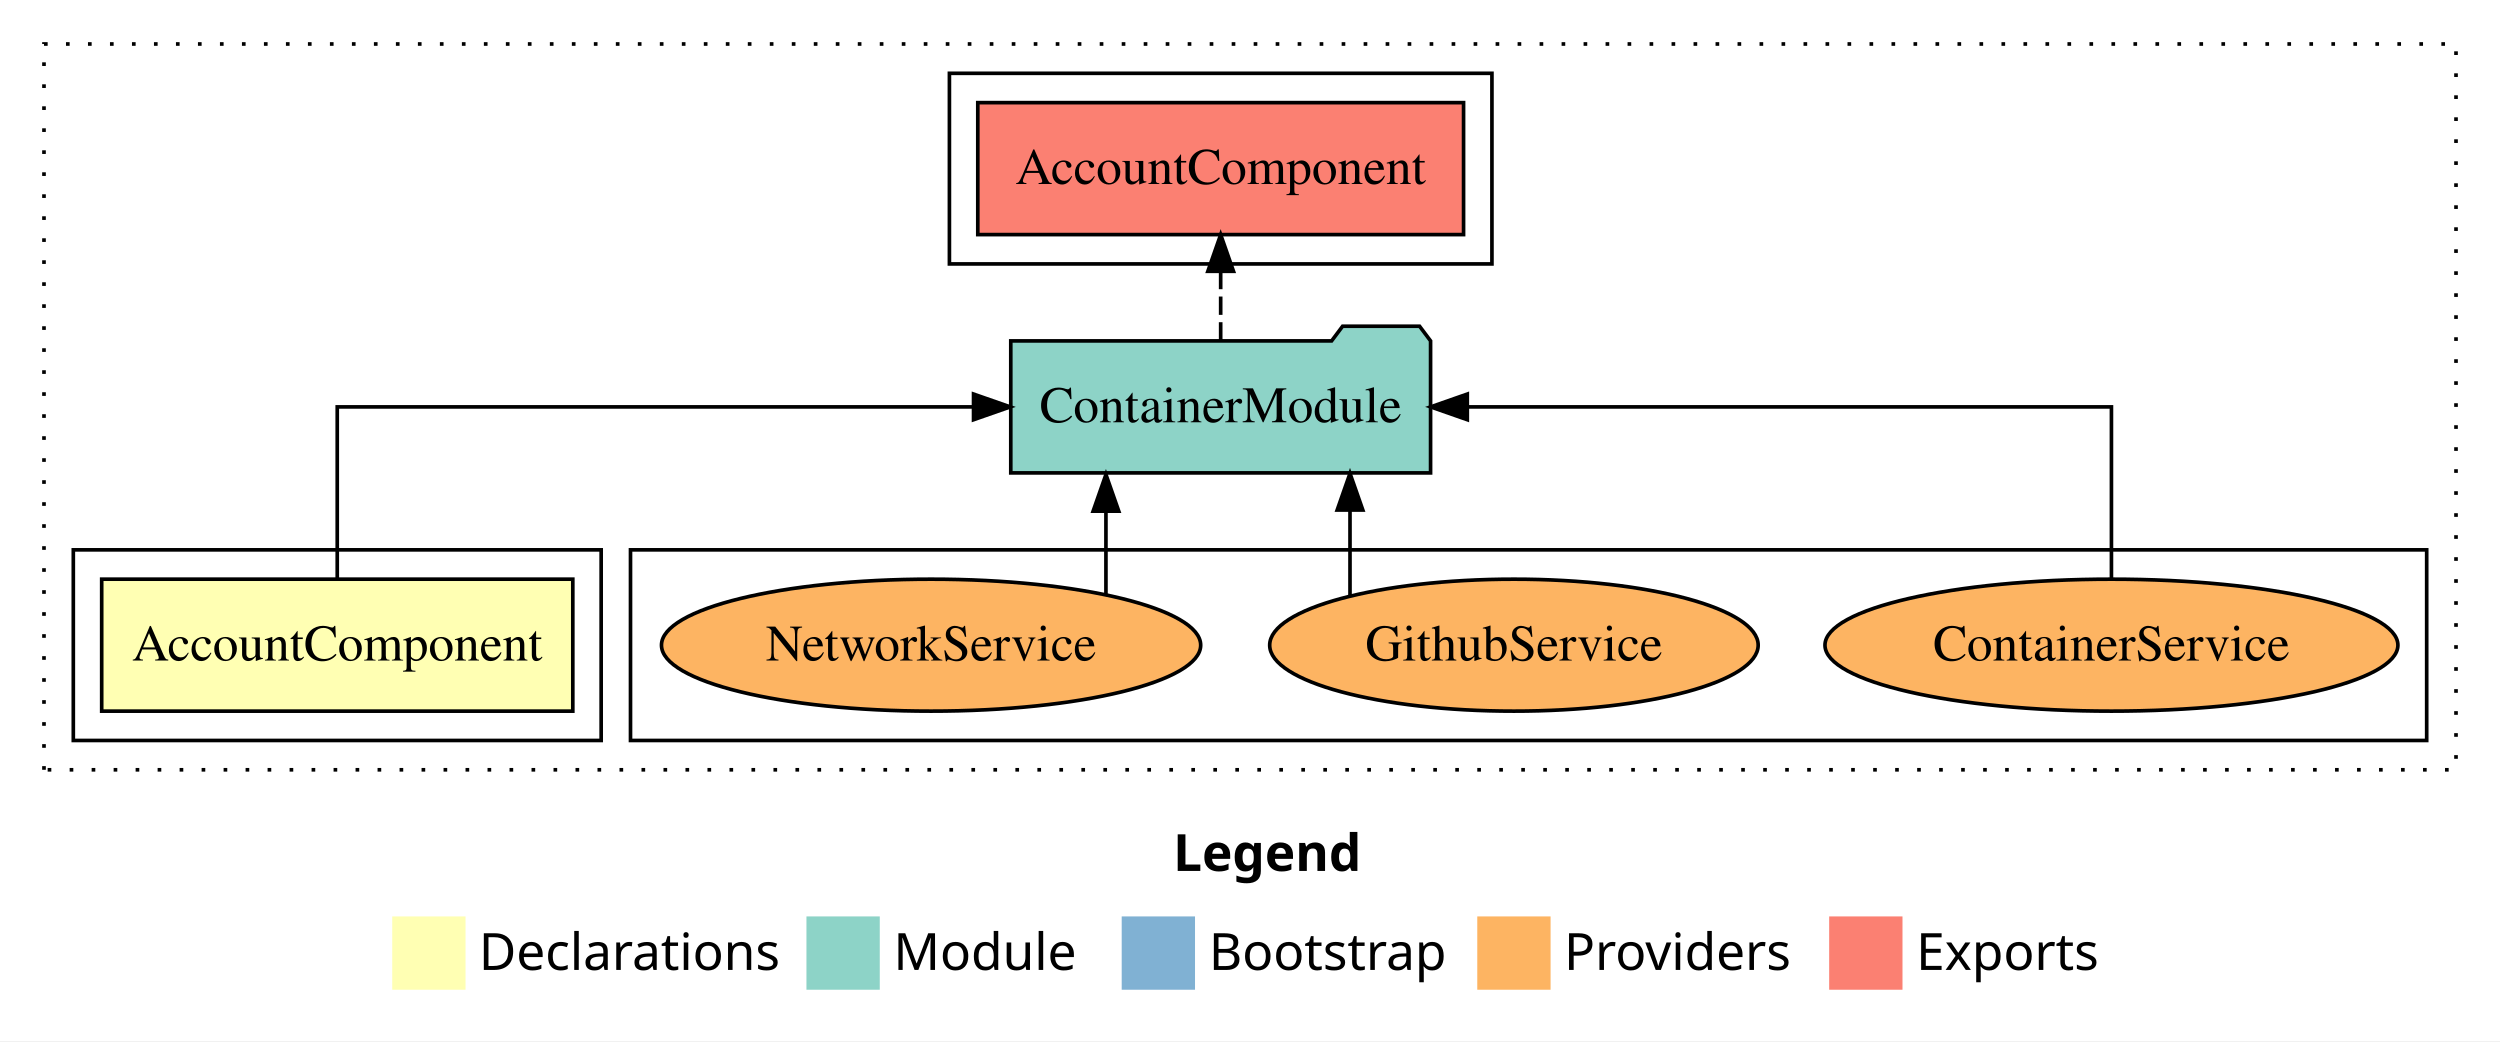
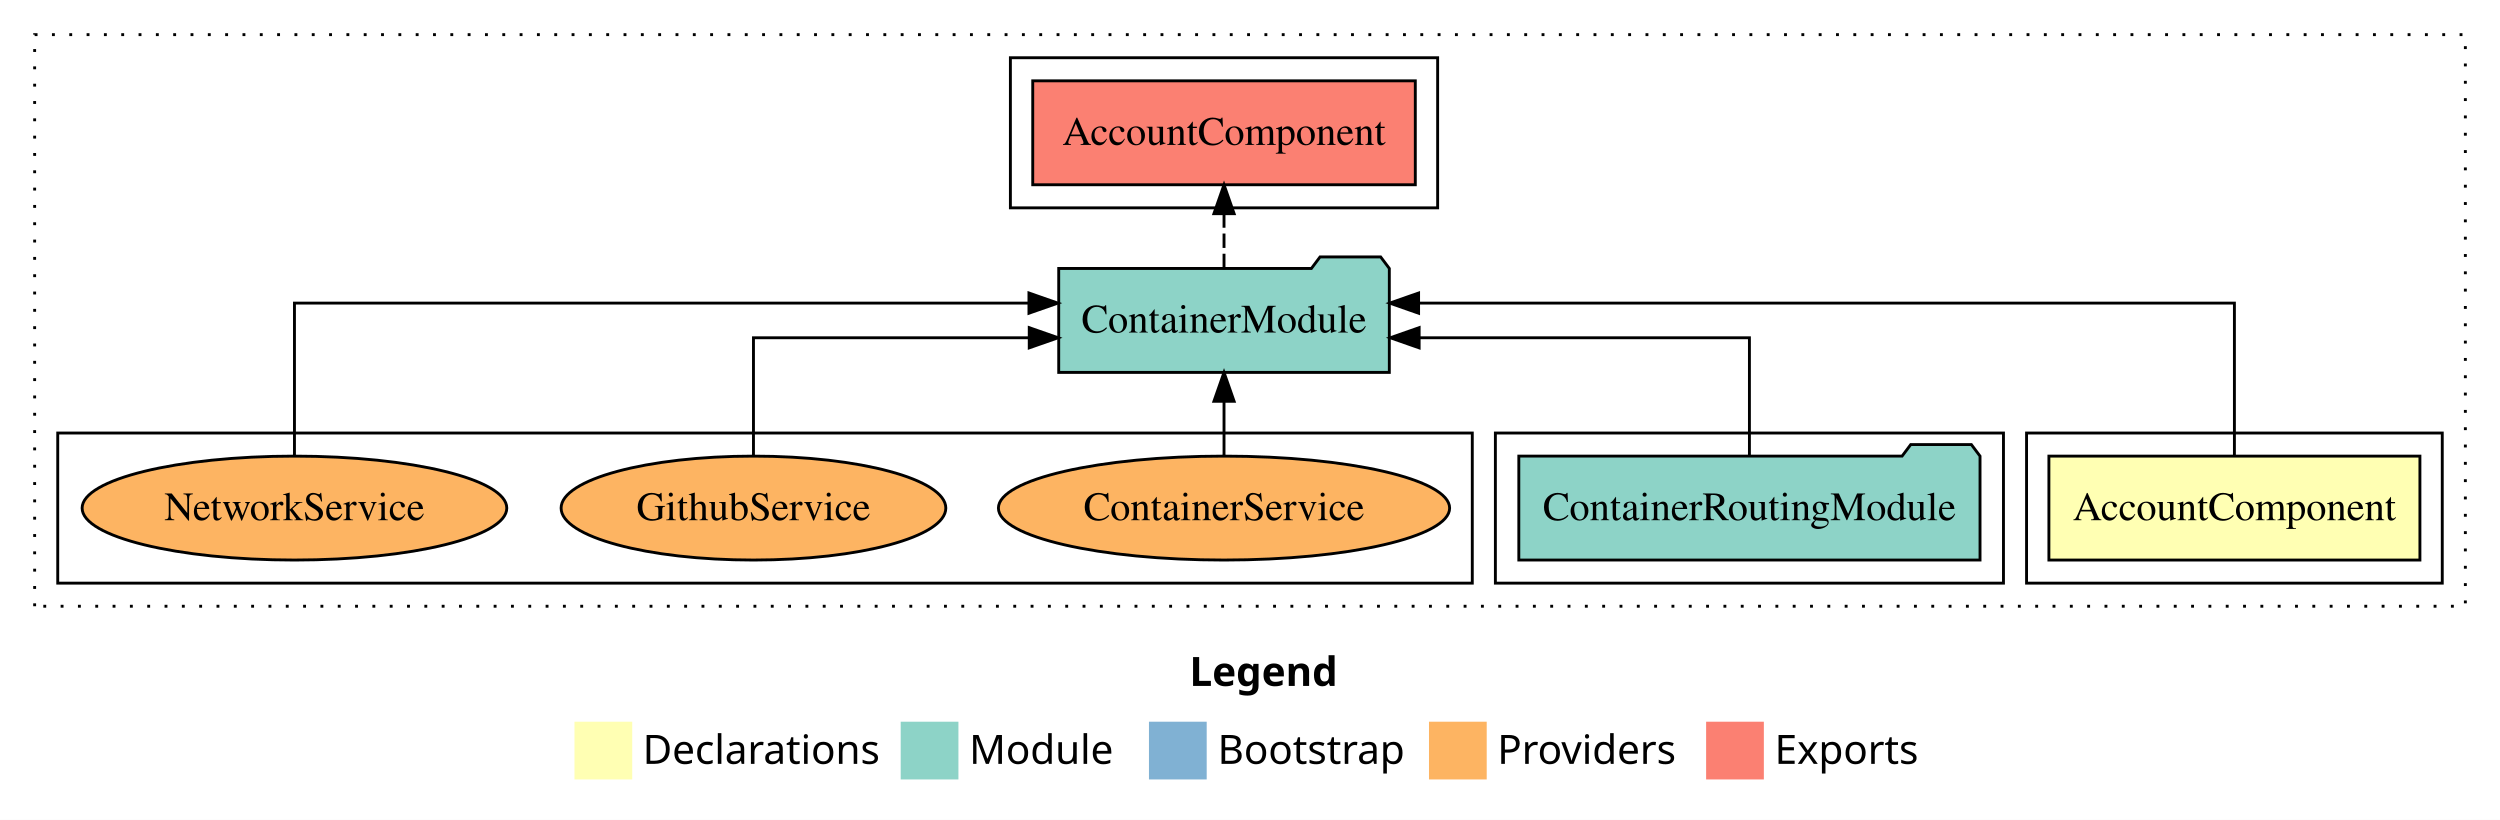
- <svg xmlns="http://www.w3.org/2000/svg" width="682pt" height="284pt" viewBox="0.00 0.00 682.00 284.00">
+ <svg xmlns="http://www.w3.org/2000/svg" width="866pt" height="284pt" viewBox="0.00 0.00 866.00 284.00">
  <g id="graph0" class="graph" transform="scale(1 1) rotate(0) translate(4 280)">
-     <polygon fill="white" stroke="transparent" points="-4,4 -4,-280 678,-280 678,4 -4,4" />
-     <text text-anchor="start" x="316.01" y="-42.4" font-family="sans-serif" font-weight="bold" font-size="14.00">Legend</text>
-     <polygon fill="#ffffb3" stroke="transparent" points="103,-10 103,-30 123,-30 123,-10 103,-10" />
-     <text text-anchor="start" x="126.63" y="-15.4" font-family="sans-serif" font-size="14.00">  Declarations</text>
-     <polygon fill="#8dd3c7" stroke="transparent" points="216,-10 216,-30 236,-30 236,-10 216,-10" />
-     <text text-anchor="start" x="239.73" y="-15.4" font-family="sans-serif" font-size="14.00">  Module</text>
-     <polygon fill="#80b1d3" stroke="transparent" points="302,-10 302,-30 322,-30 322,-10 302,-10" />
-     <text text-anchor="start" x="325.78" y="-15.4" font-family="sans-serif" font-size="14.00">  Bootstrap</text>
-     <polygon fill="#fdb462" stroke="transparent" points="399,-10 399,-30 419,-30 419,-10 399,-10" />
-     <text text-anchor="start" x="422.67" y="-15.4" font-family="sans-serif" font-size="14.00">  Providers</text>
-     <polygon fill="#fb8072" stroke="transparent" points="495,-10 495,-30 515,-30 515,-10 495,-10" />
-     <text text-anchor="start" x="518.73" y="-15.4" font-family="sans-serif" font-size="14.00">  Exports</text>
+     <polygon fill="white" stroke="transparent" points="-4,4 -4,-280 862,-280 862,4 -4,4" />
+     <text text-anchor="start" x="408.01" y="-42.4" font-family="sans-serif" font-weight="bold" font-size="14.00">Legend</text>
+     <polygon fill="#ffffb3" stroke="transparent" points="195,-10 195,-30 215,-30 215,-10 195,-10" />
+     <text text-anchor="start" x="218.63" y="-15.4" font-family="sans-serif" font-size="14.00">  Declarations</text>
+     <polygon fill="#8dd3c7" stroke="transparent" points="308,-10 308,-30 328,-30 328,-10 308,-10" />
+     <text text-anchor="start" x="331.73" y="-15.4" font-family="sans-serif" font-size="14.00">  Module</text>
+     <polygon fill="#80b1d3" stroke="transparent" points="394,-10 394,-30 414,-30 414,-10 394,-10" />
+     <text text-anchor="start" x="417.78" y="-15.4" font-family="sans-serif" font-size="14.00">  Bootstrap</text>
+     <polygon fill="#fdb462" stroke="transparent" points="491,-10 491,-30 511,-30 511,-10 491,-10" />
+     <text text-anchor="start" x="514.67" y="-15.4" font-family="sans-serif" font-size="14.00">  Providers</text>
+     <polygon fill="#fb8072" stroke="transparent" points="587,-10 587,-30 607,-30 607,-10 587,-10" />
+     <text text-anchor="start" x="610.73" y="-15.4" font-family="sans-serif" font-size="14.00">  Exports</text>
    <g id="clust1" class="cluster">
-       <polygon fill="none" stroke="black" stroke-dasharray="1,5" points="8,-70 8,-268 666,-268 666,-70 8,-70" />
+       <polygon fill="none" stroke="black" stroke-dasharray="1,5" points="8,-70 8,-268 850,-268 850,-70 8,-70" />
    </g>
    <g id="clust5" class="cluster">
-       <polygon fill="none" stroke="black" points="255,-208 255,-260 403,-260 403,-208 255,-208" />
+       <polygon fill="none" stroke="black" points="346,-208 346,-260 494,-260 494,-208 346,-208" />
+     </g>
+     <g id="clust2" class="cluster">
+       <polygon fill="none" stroke="black" points="698,-78 698,-130 842,-130 842,-78 698,-78" />
+     </g>
+     <g id="clust4" class="cluster">
+       <polygon fill="none" stroke="black" points="514,-78 514,-130 690,-130 690,-78 514,-78" />
    </g>
    <g id="clust7" class="cluster">
-       <polygon fill="none" stroke="black" points="168,-78 168,-130 658,-130 658,-78 168,-78" />
-     </g>
-     <g id="clust2" class="cluster">
-       <polygon fill="none" stroke="black" points="16,-78 16,-130 160,-130 160,-78 16,-78" />
+       <polygon fill="none" stroke="black" points="16,-78 16,-130 506,-130 506,-78 16,-78" />
    </g>
    <g id="node1" class="node">
-       <polygon fill="#ffffb3" stroke="black" points="152.26,-122 23.74,-122 23.74,-86 152.26,-86 152.26,-122" />
-       <text text-anchor="middle" x="88" y="-99.8" font-family="Times,serif" font-size="14.00">AccountComponent</text>
+       <polygon fill="#ffffb3" stroke="black" points="834.26,-122 705.74,-122 705.74,-86 834.26,-86 834.26,-122" />
+       <text text-anchor="middle" x="770" y="-99.8" font-family="Times,serif" font-size="14.00">AccountComponent</text>
    </g>
    <g id="node2" class="node">
-       <polygon fill="#8dd3c7" stroke="black" points="386.26,-187 383.26,-191 362.26,-191 359.26,-187 271.74,-187 271.74,-151 386.26,-151 386.26,-187" />
-       <text text-anchor="middle" x="329" y="-164.8" font-family="Times,serif" font-size="14.00">ContainerModule</text>
+       <polygon fill="#8dd3c7" stroke="black" points="477.26,-187 474.26,-191 453.26,-191 450.26,-187 362.74,-187 362.74,-151 477.26,-151 477.26,-187" />
+       <text text-anchor="middle" x="420" y="-164.8" font-family="Times,serif" font-size="14.00">ContainerModule</text>
    </g>
    <g id="edge1" class="edge">
-       <path fill="none" stroke="black" d="M88,-122.11C88,-141.34 88,-169 88,-169 88,-169 261.58,-169 261.58,-169" />
-       <polygon fill="black" stroke="black" points="261.58,-172.5 271.58,-169 261.58,-165.5 261.58,-172.5" />
+       <path fill="none" stroke="black" d="M770,-122.28C770,-143.32 770,-175 770,-175 770,-175 487.4,-175 487.4,-175" />
+       <polygon fill="black" stroke="black" points="487.4,-171.5 477.4,-175 487.4,-178.5 487.4,-171.5" />
+     </g>
+     <g id="node4" class="node">
+       <polygon fill="#fb8072" stroke="black" points="486.26,-252 353.74,-252 353.74,-216 486.26,-216 486.26,-252" />
+       <text text-anchor="middle" x="420" y="-229.8" font-family="Times,serif" font-size="14.00">AccountComponent </text>
+     </g>
+     <g id="edge3" class="edge">
+       <path fill="none" stroke="black" stroke-dasharray="5,2" d="M420,-187.11C420,-187.11 420,-205.99 420,-205.99" />
+       <polygon fill="black" stroke="black" points="416.5,-205.99 420,-215.99 423.5,-205.99 416.5,-205.99" />
    </g>
    <g id="node3" class="node">
-       <polygon fill="#fb8072" stroke="black" points="395.26,-252 262.74,-252 262.74,-216 395.26,-216 395.26,-252" />
-       <text text-anchor="middle" x="329" y="-229.8" font-family="Times,serif" font-size="14.00">AccountComponent </text>
+       <polygon fill="#8dd3c7" stroke="black" points="681.88,-122 678.88,-126 657.88,-126 654.88,-122 522.12,-122 522.12,-86 681.88,-86 681.88,-122" />
+       <text text-anchor="middle" x="602" y="-99.8" font-family="Times,serif" font-size="14.00">ContainerRoutingModule</text>
    </g>
    <g id="edge2" class="edge">
-       <path fill="none" stroke="black" stroke-dasharray="5,2" d="M329,-187.11C329,-187.11 329,-205.99 329,-205.99" />
-       <polygon fill="black" stroke="black" points="325.5,-205.99 329,-215.99 332.5,-205.99 325.5,-205.99" />
-     </g>
-     <g id="node4" class="node">
-       <ellipse fill="#fdb462" stroke="black" cx="572" cy="-104" rx="78.15" ry="18" />
-       <text text-anchor="middle" x="572" y="-99.8" font-family="Times,serif" font-size="14.00">ContainerService</text>
-     </g>
-     <g id="edge3" class="edge">
-       <path fill="none" stroke="black" d="M572,-122.11C572,-141.34 572,-169 572,-169 572,-169 396.28,-169 396.28,-169" />
-       <polygon fill="black" stroke="black" points="396.28,-165.5 386.28,-169 396.28,-172.5 396.28,-165.5" />
+       <path fill="none" stroke="black" d="M602,-122.02C602,-139.37 602,-163 602,-163 602,-163 487.59,-163 487.59,-163" />
+       <polygon fill="black" stroke="black" points="487.59,-159.5 477.59,-163 487.59,-166.5 487.59,-159.5" />
    </g>
    <g id="node5" class="node">
-       <ellipse fill="#fdb462" stroke="black" cx="409" cy="-104" rx="66.63" ry="18" />
-       <text text-anchor="middle" x="409" y="-99.8" font-family="Times,serif" font-size="14.00">GithubService</text>
+       <ellipse fill="#fdb462" stroke="black" cx="420" cy="-104" rx="78.15" ry="18" />
+       <text text-anchor="middle" x="420" y="-99.8" font-family="Times,serif" font-size="14.00">ContainerService</text>
    </g>
    <g id="edge4" class="edge">
-       <path fill="none" stroke="black" d="M364.28,-117.47C364.28,-117.47 364.28,-140.86 364.28,-140.86" />
-       <polygon fill="black" stroke="black" points="360.78,-140.86 364.28,-150.86 367.78,-140.86 360.78,-140.86" />
+       <path fill="none" stroke="black" d="M420,-122.11C420,-122.11 420,-140.99 420,-140.99" />
+       <polygon fill="black" stroke="black" points="416.5,-140.99 420,-150.99 423.5,-140.99 416.5,-140.99" />
    </g>
    <g id="node6" class="node">
-       <ellipse fill="#fdb462" stroke="black" cx="250" cy="-104" rx="73.55" ry="18" />
-       <text text-anchor="middle" x="250" y="-99.8" font-family="Times,serif" font-size="14.00">NetworkService</text>
+       <ellipse fill="#fdb462" stroke="black" cx="257" cy="-104" rx="66.63" ry="18" />
+       <text text-anchor="middle" x="257" y="-99.8" font-family="Times,serif" font-size="14.00">GithubService</text>
    </g>
    <g id="edge5" class="edge">
-       <path fill="none" stroke="black" d="M297.7,-117.78C297.7,-117.78 297.7,-140.55 297.7,-140.55" />
-       <polygon fill="black" stroke="black" points="294.2,-140.55 297.7,-150.55 301.2,-140.55 294.2,-140.55" />
+       <path fill="none" stroke="black" d="M257,-122.02C257,-139.37 257,-163 257,-163 257,-163 352.53,-163 352.53,-163" />
+       <polygon fill="black" stroke="black" points="352.53,-166.5 362.53,-163 352.53,-159.5 352.53,-166.5" />
+     </g>
+     <g id="node7" class="node">
+       <ellipse fill="#fdb462" stroke="black" cx="98" cy="-104" rx="73.55" ry="18" />
+       <text text-anchor="middle" x="98" y="-99.8" font-family="Times,serif" font-size="14.00">NetworkService</text>
+     </g>
+     <g id="edge6" class="edge">
+       <path fill="none" stroke="black" d="M98,-122.28C98,-143.32 98,-175 98,-175 98,-175 352.43,-175 352.43,-175" />
+       <polygon fill="black" stroke="black" points="352.43,-178.5 362.43,-175 352.43,-171.5 352.43,-178.5" />
    </g>
  </g>
</svg>
